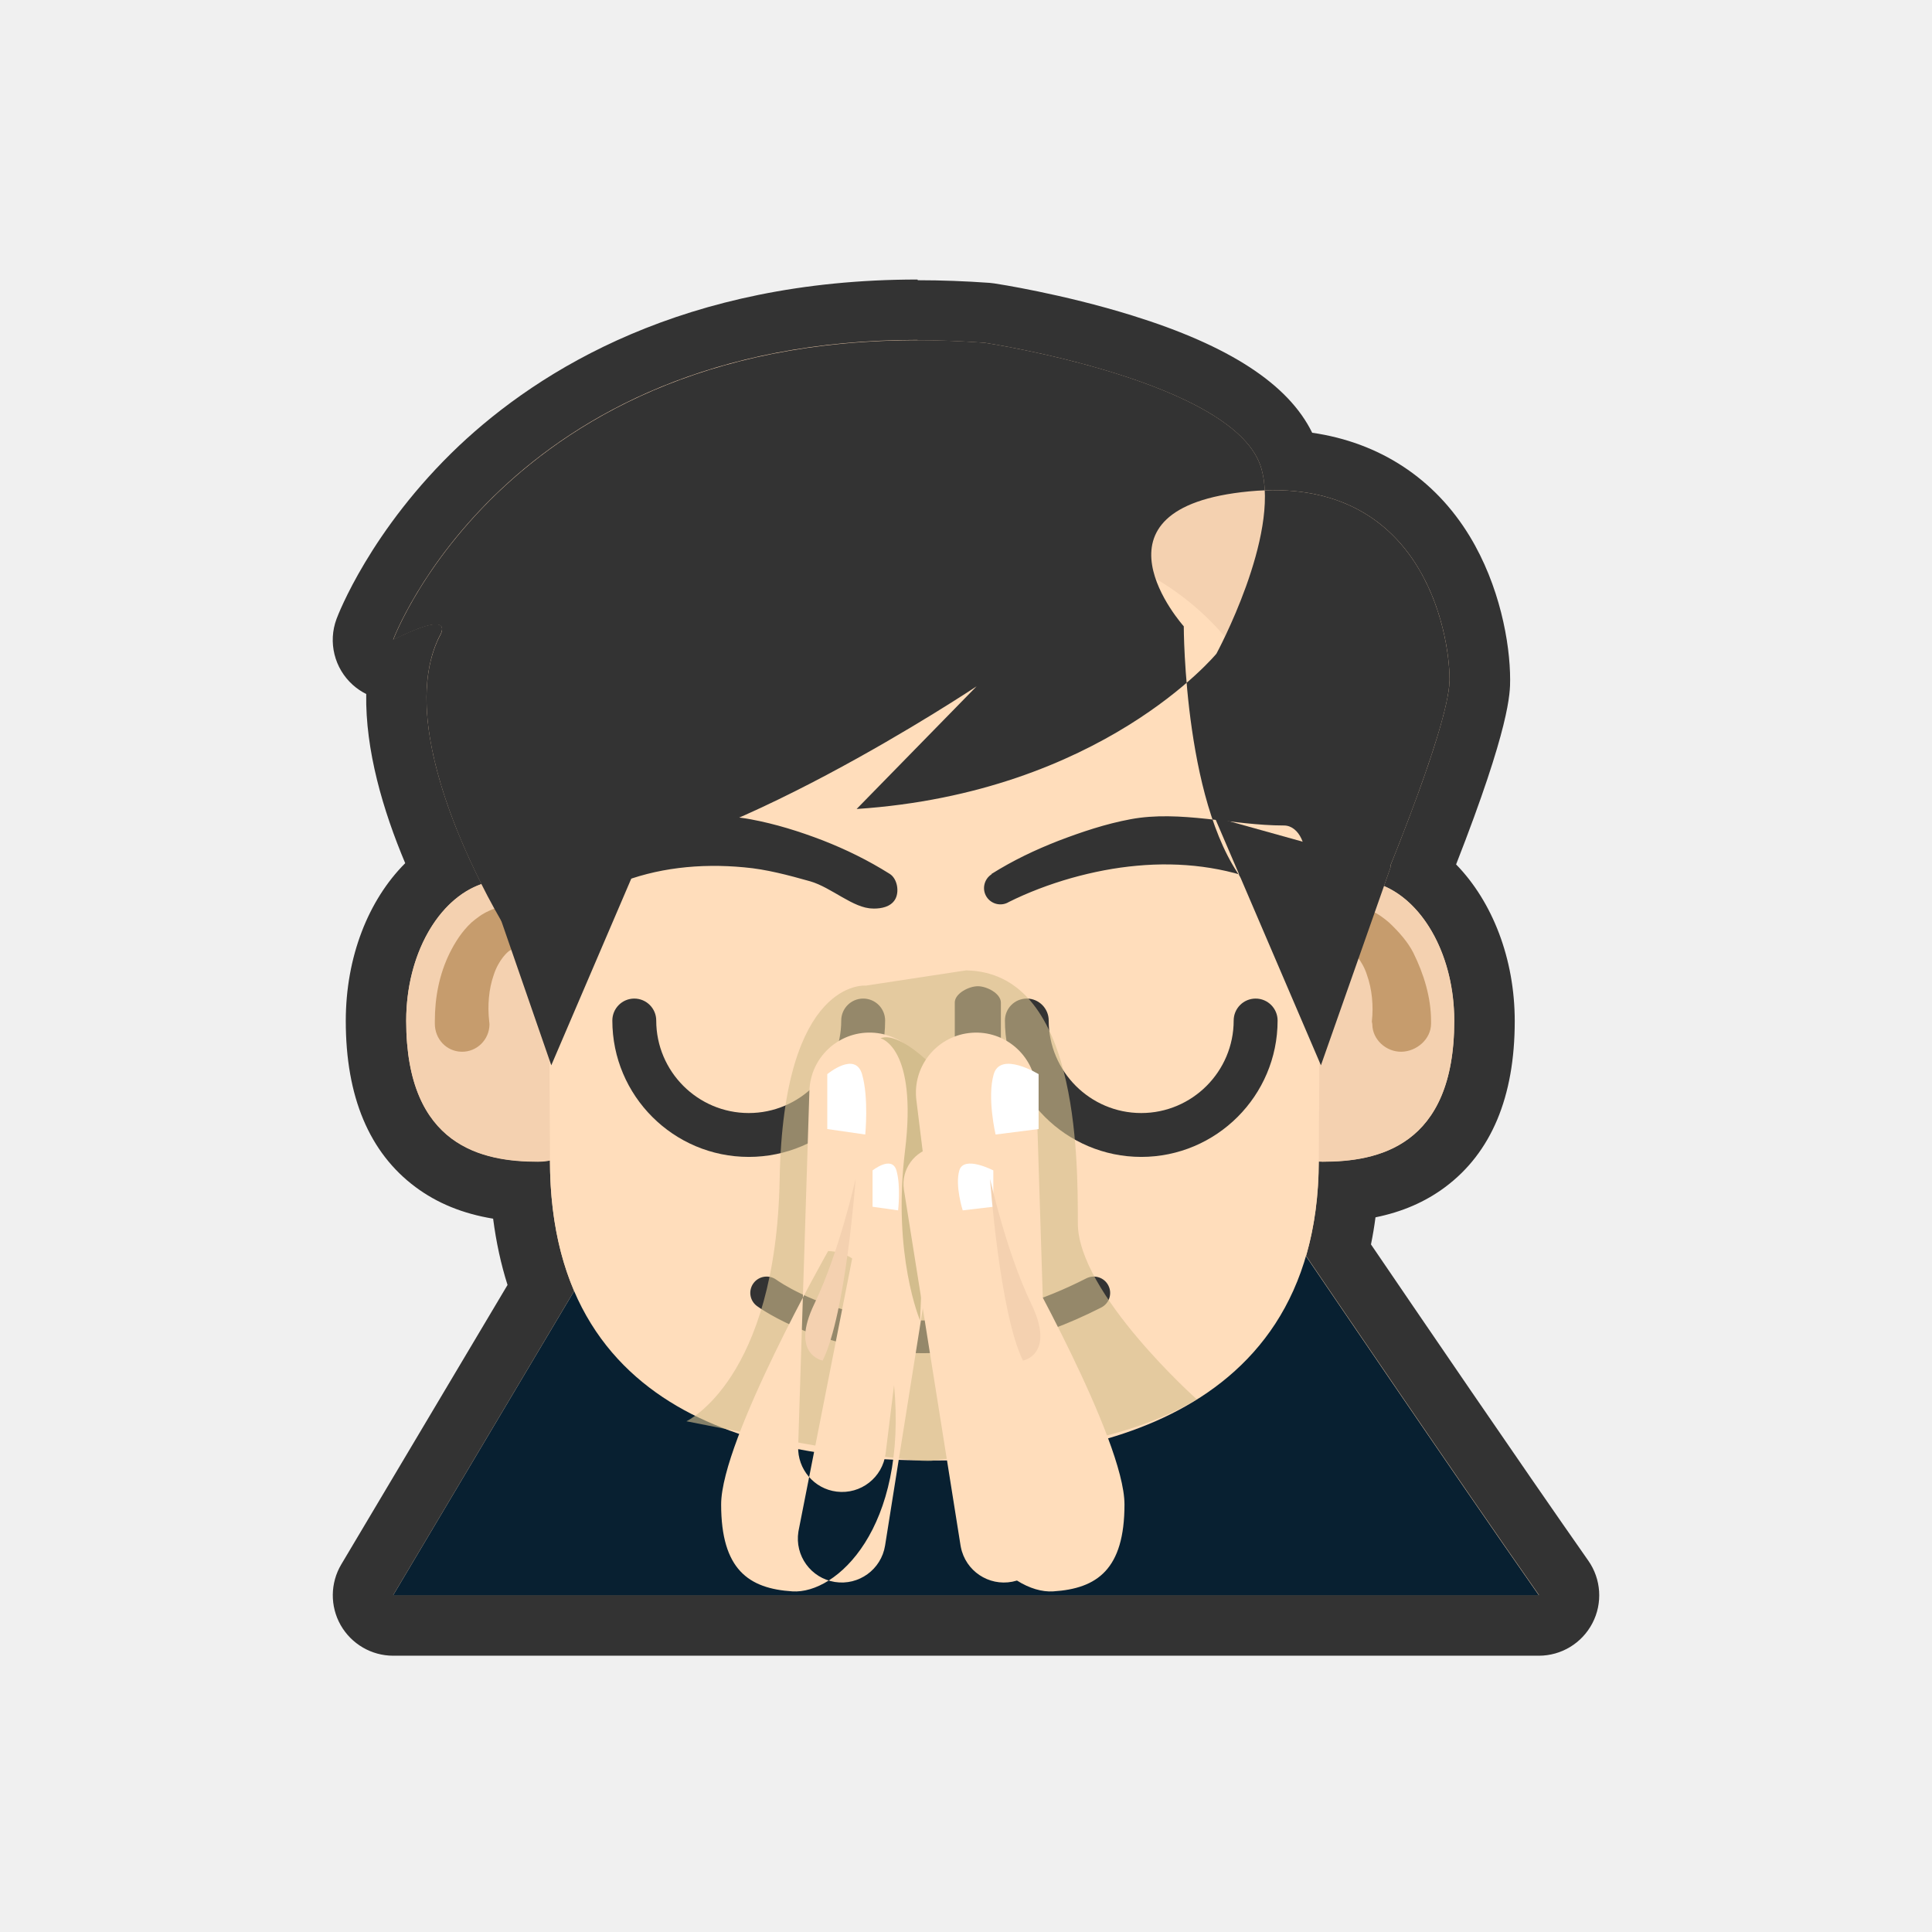
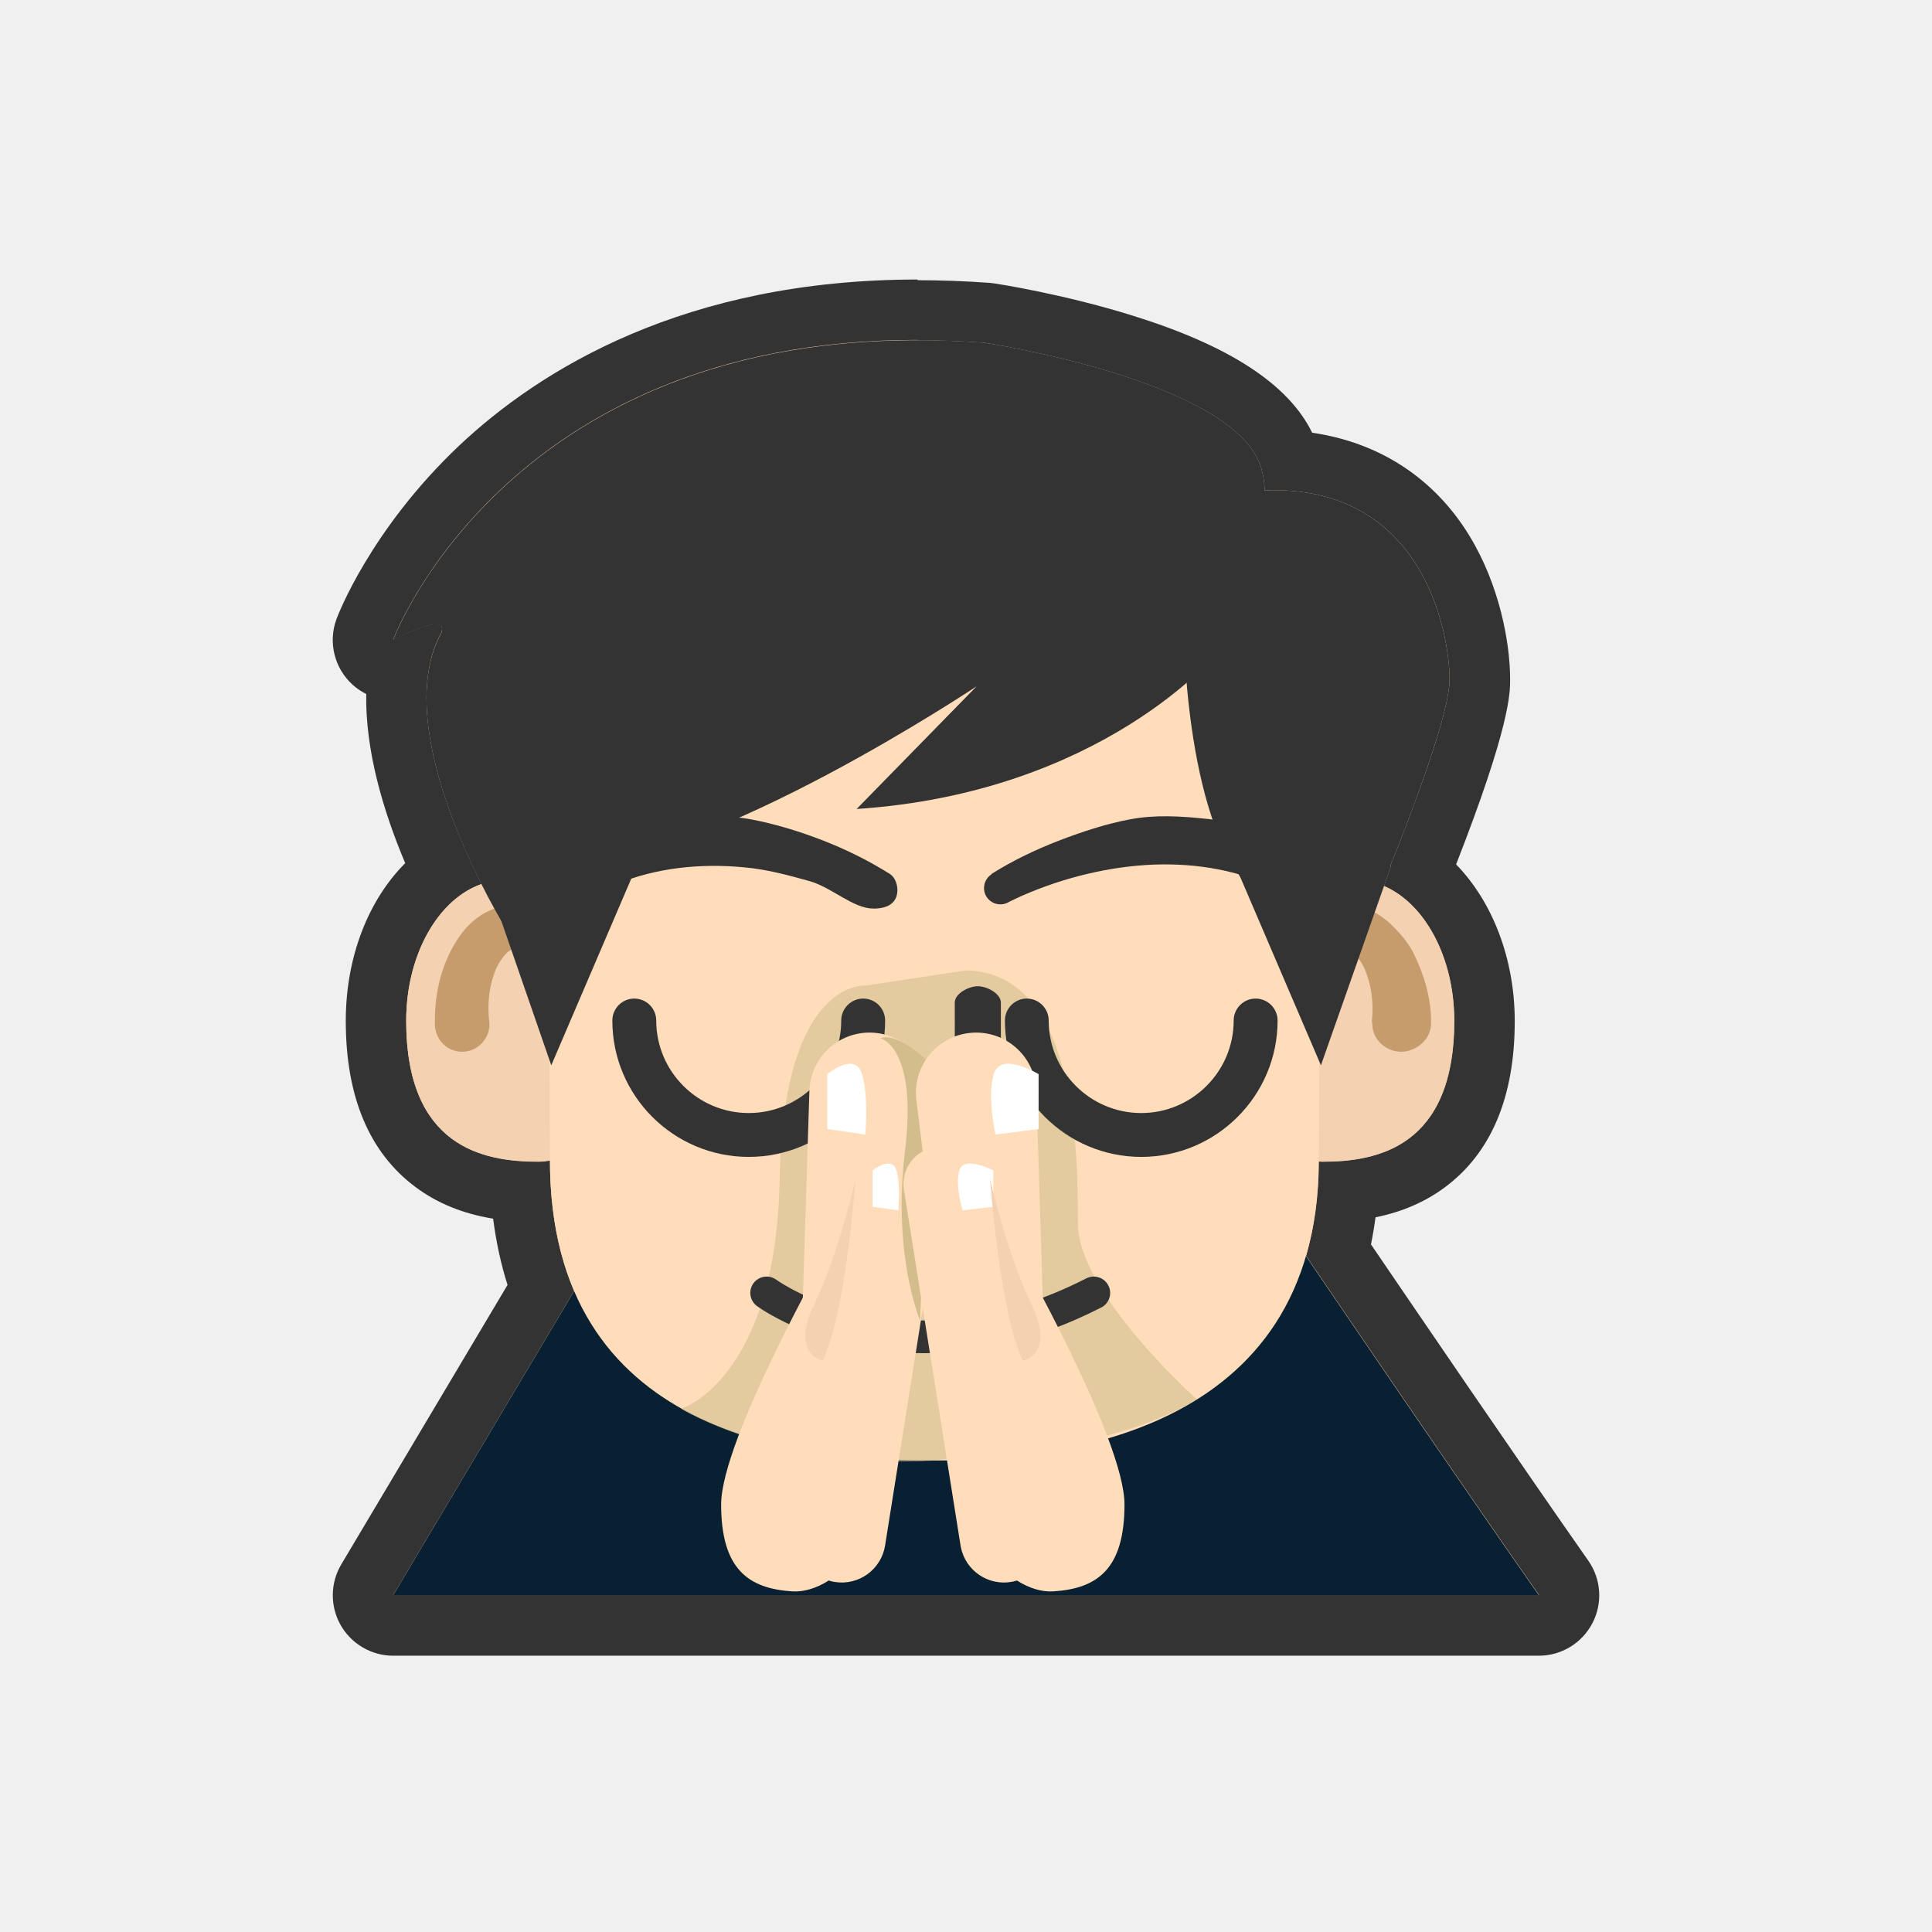
- <svg xmlns="http://www.w3.org/2000/svg" width="256" height="256" viewBox="0 0 256 256">
-   <path fill="#F4D1B0" d="M52.097 215.38c-1.438 0-2.766-.77-3.477-2.02-.71-1.252-.696-2.787.04-4.023l22.97-38.615c-1.42-3.886-2.297-8.188-2.62-12.852-15.783-1.012-19.184-12.706-19.184-22.587 0-8.368 3.44-15.878 8.73-19.788-3.8-8.273-7.01-18.26-5.783-26.75-.224.04-.45.058-.675.058-.966 0-1.922-.35-2.672-1.023-1.223-1.097-1.65-2.83-1.078-4.37.164-.44 4.142-10.925 15.223-21.375C73.71 52.478 92 41.087 121.58 41.087c2.996 0 6.095.117 9.21.348.103.008.203.02.304.034 6 .9 36.114 6.11 39.91 19.55 18.346 1.24 25.077 17.77 25.077 29.02 0 1.44 0 5.79-7.83 25.41l-.03.19c5.19 3.96 8.49 11.36 8.49 19.62 0 9.65-3.24 21.03-18.1 22.5-.2 2.76-.6 5.4-1.21 7.91 4.98 7.31 20.4 29.95 29.81 43.39.86 1.22.96 2.81.27 4.14-.69 1.32-2.05 2.15-3.55 2.15H52.1z" />
-   <path fill="#333" d="M121.572 45.085c2.86 0 5.833.11 8.916.337 0 0 33.41 5.056 36.664 16.707.248.88.383 1.84.433 2.84.402-.02.798-.02 1.188-.02 19.876 0 23.302 18.9 23.302 25.09 0 4.43-4.81 17.12-7.858 24.71l.09.02-.926 2.63c5.39 2.3 9.32 9.42 9.32 17.86 0 16.72-10.22 18.66-17.44 18.66-.18 0-.34-.03-.51-.04-.01 4.71-.62 8.86-1.69 12.53 1.82 2.67 20.22 29.75 30.87 44.95H52.1l23.98-40.31c-2.025-4.72-3.2-10.42-3.208-17.31-.51.1-1.03.17-1.6.17-7.23 0-17.45-1.94-17.45-18.66 0-8.78 4.25-16.12 9.98-18.11-4.115-8.16-10.335-23.3-5.57-32.83 0 0 1.04-1.6-.5-1.6-.864 0-2.53.5-5.64 2.05 0 0 14.757-39.72 69.476-39.72m0-8c-30.89 0-50.09 11.98-60.75 22.03C49.07 70.2 44.77 81.53 44.593 82.01c-1.148 3.08-.29 6.546 2.153 8.74.546.49 1.146.893 1.78 1.21-.124 7.44 2.21 15.394 5.166 22.416-4.898 4.896-7.875 12.452-7.875 20.9 0 10.046 3.11 17.453 9.24 22.015 2.873 2.14 6.27 3.53 10.284 4.19.4 3.08 1.03 6.02 1.91 8.78l-22.03 37.03c-1.47 2.47-1.5 5.55-.08 8.05 1.43 2.5 4.08 4.05 6.96 4.05h151.8c2.99 0 5.72-1.66 7.1-4.31 1.38-2.64 1.17-5.84-.54-8.28-8.86-12.64-23.03-33.43-28.8-41.91.24-1.17.44-2.37.6-3.59 3.55-.72 6.59-2.04 9.21-3.99 6.13-4.56 9.24-11.97 9.24-22.01 0-8.25-2.95-15.82-7.77-20.76 7.16-18.3 7.16-22.74 7.16-24.47 0-4.93-1.41-12.51-5.36-19.02-4.66-7.67-11.96-12.42-20.87-13.71-3.15-6.44-11-11.55-23.86-15.54-9.23-2.87-17.92-4.2-18.28-4.25-.2-.03-.4-.05-.6-.07-3.21-.23-6.41-.35-9.51-.35z" />
-   <path fill="#082031" d="M52.097 211.38l25.725-43.242 15.063 8.296 75.967-7.598 4.027-2.637s19.81 29.18 31.02 45.18H52.09z" />
-   <path fill="#F4D1B0" d="M166.526 135.282c0 10.306 1.494 18.657 8.72 18.657 7.226 0 17.444-1.94 17.444-18.66 0-10.31-5.85-18.66-13.076-18.66-7.224 0-13.088 8.35-13.088 18.65z" />
-   <path fill="#C69C6D" d="M168.694 135.207c.03-2.888.627-6.172 2.04-8.967.718-1.428 1.628-2.8 2.91-4 1.274-1.168 3.095-2.176 5.208-2.206.8.082.635.007 1.385.167.604.13 1.127.31 1.53.51.897.4 1.618.96 2.29 1.53 1.277 1.2 2.497 2.58 3.214 4 1.42 2.87 2.35 5.96 2.35 9.05v.36c0 2.03-1.9 3.68-3.93 3.71-2.01.03-3.83-1.6-3.85-3.61 0-.14-.07-.31-.06-.44.23-2.03.02-4.25-.65-6.12-.61-1.95-1.9-3.17-2.25-3.29-.21-.12-.82-.09-1.54.39-.71.5-1.44 1.31-2.04 2.25-1.24 1.98-1.98 4.19-2.25 6.85l-.02.11c-.13 1.19-1.19 2.06-2.38 1.93-1.11-.12-1.94-1.07-1.94-2.18z" />
-   <path fill="#F4D1B0" d="M79.995 135.282c0 10.306-1.5 18.657-8.725 18.657-7.23 0-17.445-1.94-17.445-18.66 0-10.31 5.85-18.66 13.078-18.66 7.223 0 13.092 8.35 13.092 18.65z" />
-   <path fill="#C69C6D" d="M77.82 135.207c-.028-2.888-.624-6.172-2.036-8.967-.72-1.428-1.623-2.8-2.908-4-1.27-1.168-3.1-2.176-5.21-2.206-.798.082-.634.007-1.386.167-.604.13-1.123.31-1.525.51-.9.4-1.62.96-2.29 1.53-1.278 1.2-2.143 2.58-2.858 4-1.418 2.87-1.988 5.96-1.988 9.05v.36c0 2.03 1.54 3.68 3.56 3.71 2.02.03 3.65-1.6 3.68-3.61 0-.14-.03-.31-.04-.44-.23-2.03-.06-4.25.6-6.12.62-1.95 1.87-3.17 2.23-3.29.21-.12.79-.09 1.52.39.7.5 1.44 1.31 2.04 2.25 1.24 1.98 1.97 4.19 2.25 6.85v.11c.13 1.19 1.2 2.06 2.38 1.93 1.12-.12 1.94-1.07 1.94-2.18z" />
-   <path fill="#fdb" d="M174.735 153.707c0 36.66-35.223 39.818-50.934 39.818-17.88 0-50.93-3.158-50.93-39.818 0-36.658-3.79-83.72 50.94-83.72 55.27 0 50.94 47.062 50.94 83.72z" />
-   <path fill="#333" d="M63.294 112.974l9.754 28.184 14.088-32.88m97.17 6.508l-9.276 26.372-14.09-32.88" />
-   <path fill="#333" d="M99.212 153.296c-9.97 0-18.074-8.104-18.074-18.07 0-1.604 1.3-2.91 2.906-2.91 1.61 0 2.91 1.306 2.91 2.91 0 6.755 5.502 12.257 12.258 12.257s12.256-5.502 12.256-12.256c0-1.605 1.303-2.91 2.91-2.91s2.906 1.305 2.906 2.91c0 9.964-8.103 18.07-18.072 18.07zm52.02 0c-9.97 0-18.073-8.104-18.073-18.07 0-1.604 1.29-2.91 2.9-2.91 1.6 0 2.9 1.306 2.9 2.91 0 6.755 5.5 12.257 12.26 12.257 6.75 0 12.25-5.502 12.25-12.256 0-1.605 1.3-2.91 2.91-2.91s2.91 1.305 2.91 2.91c0 9.964-8.11 18.07-18.08 18.07zm-29.776 15.494c-.916 0-1.775-.59-2.07-1.52-.355-1.135.268-2.355 1.414-2.712 5.965-1.902 5.732-5.314 5.73-5.463l-.017-26.252c0-1.195 1.85-2.162 3.058-2.162 1.2 0 3.05.97 3.05 2.17v26.01s-.03 6.79-9.61 9.83c-.22.07-1.32.11-1.54.11zm.856 10.515c-13.2 0-21.488-5.863-22-6.24-.967-.702-1.184-2.048-.48-3.022.7-.962 2.046-1.18 3.024-.48.688.495 17.2 12.02 41.09-.175 1.064-.537 2.37-.127 2.918.947.545 1.063.125 2.373-.945 2.917-8.89 4.533-16.89 6.053-23.61 6.053zm38.876-92.693s-15.164 18.422-47.68 20.583l15.895-16.253s-35.22 23.48-53.29 23.48l-4.33.54-4.88 7.86S51.46 97.894 58.235 84.345c0 0 2.53-3.883-6.14.454 0 0 16.343-43.98 78.392-39.38 0 0 33.41 5.05 36.664 16.7 2.49 8.91-5.96 24.48-5.96 24.48zm-4.332-3.622s0 24.93 8.67 34.684l16.24 3.036s10.307-24.174 10.307-30.665c0-6.508-3.79-27.1-26.547-24.936-22.757 2.17-8.67 17.88-8.67 17.88zm-25.498 32.825c2.9-1.822 5.793-3.192 8.883-4.402 3.07-1.173 6.26-2.246 9.55-2.858 6.56-1.238 13.61.826 20.3.826h.04c2.06 0 3.23 2.96 2.6 5.03-.63 2.07-2.82 3.3-4.88 2.67-.12-.04-.23-.03-.34-.08-5.16-2.12-10.99-2.83-16.84-2.29-2.92.26-5.85.83-8.73 1.64-2.85.81-5.76 1.91-8.31 3.19l-.1.06c-1.06.54-2.37.11-2.91-.95-.51-1-.15-2.23.78-2.81zm-15.714 4.565c-2.56 0-5.467-2.796-8.31-3.608-2.882-.81-5.813-1.596-8.73-1.846-5.86-.557-11.683.077-16.853 2.2-1.99.825-4.28-.178-5.1-2.178-.82-2.004.13-4.46 2.13-5.28.12-.043.23-.287.34-.287h.04c6.69 0 13.74-2.06 20.3-.82 3.29.61 6.48 1.61 9.55 2.79 3.09 1.21 5.98 2.62 8.88 4.44 1.02.64 1.32 2.42.69 3.43-.6.96-1.81 1.17-2.8 1.17h-.1z" />
-   <path fill="#D3BD8D" d="M114.73 130.6s-10.94-1.06-11.42 25.606c-.483 26.666-12.362 32.118-12.362 32.118s29.346 5.928 32.854 5.2c3.506-.717 22.455-.693 34.79-8.097 0 0-15.772-14.06-15.772-23.336 0-9.27-.07-33.26-14.818-33.51l-13.272 2.02z" opacity=".61" />
-   <path fill="#fdb" d="M123.13 145.775l-5.78 46.81c-.394 3.192-3.298 5.46-6.49 5.062-3.003-.367-5.187-2.994-5.1-5.957l1.49-47.143c.134-4.4 3.813-7.86 8.218-7.72 4.404.14 7.86 3.824 7.72 8.223-.007.242-.03.49-.058.725zm1.648 11.885l-7.5 47.13c-.506 3.172-3.49 5.333-6.656 4.83-3.176-.51-5.334-3.488-4.83-6.663.012-.055.023-.146.037-.2l9.22-46.824c.52-2.68 3.12-4.426 5.8-3.897 2.62.52 4.34 3.016 3.92 5.625zm-15.045 8.11s-14.178 24.964-14.178 33.576c0 8.614 3.637 11.155 9.453 11.52 5.816.367 15.27-8.326 13.453-27.43.01 0 .37-17.312-8.72-17.666z" />
-   <path fill="#fff" d="M109.62 142.333s3.694-3.093 4.604 0c.908 3.088.427 7.997.427 7.997l-5.03-.726v-7.27zm6 12.754s2.56-2.042 3.16 0c.6 2.04.223 5.292.223 5.292l-3.384-.48v-4.82z" />
-   <path fill="#F4D1B0" d="M113.372 156.206s-1.275 17.85-4.365 24.076c0 0-4.357-.782-1.092-7.534 3.27-6.754 5.457-16.542 5.457-16.542z" />
-   <path fill="#D3BD8D" d="M116.665 137.573s4.943 1.135 3.25 14.94c-1.69 13.806 1.998 22.457 1.998 22.457l1.455-33.926s-4.316-4.414-6.703-3.47z" />
-   <path fill="#fdb" d="M137.31 144.547l1.488 47.143c.102 3.216-2.418 5.9-5.63 5.997-3.026.098-5.59-2.157-5.958-5.102l-5.785-46.81c-.54-4.37 2.563-8.35 6.936-8.888 4.38-.543 8.36 2.566 8.9 6.933.04.236.05.492.06.727zm-7.805 11.386l9.225 46.823c.62 3.146-1.432 6.206-4.584 6.828-3.154.617-6.21-1.434-6.828-4.584-.01-.065-.027-.148-.04-.21l-7.5-47.13c-.43-2.693 1.41-5.228 4.1-5.66 2.635-.414 5.115 1.34 5.627 3.933zm5.318 9.837S149 190.734 149 199.346c0 8.614-3.634 11.155-9.45 11.52-5.818.367-15.27-8.326-13.453-27.43 0 0-.364-17.312 8.726-17.666z" />
-   <path fill="#fff" d="M137.62 142.333s-5.034-3.093-5.944 0c-.91 3.088.245 7.997.245 7.997l5.7-.726v-7.27zm-6 12.754s-3.9-2.042-4.505 0c-.594 2.04.45 5.292.45 5.292l4.055-.48v-4.82z" />
-   <path fill="#F4D1B0" d="M131.185 156.206s1.275 17.85 4.363 24.076c0 0 4.357-.782 1.094-7.534-3.27-6.754-5.457-16.542-5.457-16.542z" />
+ <svg xmlns="http://www.w3.org/2000/svg" version="1.1" id="Layer_1" x="0px" y="0px" width="256px" height="256px" viewBox="0 0 256 256" enable-background="new 0 0 256 256" xml:space="preserve">
+   <path fill="#F4D1B0" d="M52.097,215.38c-1.438,0-2.766-0.771-3.477-2.021c-0.71-1.252-0.696-2.786,0.04-4.022l22.97-38.614  c-1.42-3.887-2.297-8.188-2.62-12.853c-15.783-1.013-19.184-12.706-19.184-22.587c0-8.368,3.44-15.878,8.73-19.788  c-3.8-8.273-7.01-18.26-5.783-26.75c-0.224,0.04-0.45,0.058-0.675,0.058c-0.966,0-1.922-0.35-2.672-1.023  c-1.223-1.097-1.65-2.83-1.078-4.37c0.164-0.44,4.142-10.925,15.223-21.375C73.71,52.478,92,41.087,121.58,41.087  c2.996,0,6.095,0.117,9.21,0.348c0.103,0.008,0.203,0.02,0.304,0.034c6,0.9,36.114,6.11,39.91,19.55  c18.346,1.24,25.077,17.77,25.077,29.02c0,1.44,0,5.79-7.83,25.41l-0.03,0.19c5.19,3.96,8.49,11.36,8.49,19.62  c0,9.65-3.24,21.03-18.1,22.5c-0.2,2.761-0.6,5.4-1.211,7.91c4.98,7.31,20.4,29.95,29.811,43.39c0.859,1.221,0.96,2.811,0.27,4.141  c-0.689,1.32-2.049,2.15-3.549,2.15H52.1L52.097,215.38z" />
+   <path fill="#333333" d="M121.572,45.085c2.86,0,5.833,0.11,8.917,0.337c0,0,33.41,5.056,36.664,16.707  c0.248,0.88,0.383,1.84,0.433,2.84c0.401-0.02,0.798-0.02,1.188-0.02c19.875,0,23.302,18.9,23.302,25.09  c0,4.43-4.81,17.12-7.858,24.71l0.09,0.02l-0.926,2.63c5.391,2.3,9.32,9.42,9.32,17.86c0,16.72-10.221,18.66-17.439,18.66  c-0.181,0-0.341-0.03-0.511-0.04c-0.01,4.71-0.62,8.86-1.69,12.53c1.82,2.67,20.221,29.75,30.871,44.95H52.1l23.98-40.311  c-2.025-4.72-3.2-10.42-3.208-17.31c-0.51,0.1-1.03,0.17-1.6,0.17c-7.23,0-17.45-1.94-17.45-18.66c0-8.78,4.25-16.12,9.98-18.11  c-4.115-8.16-10.335-23.3-5.57-32.83c0,0,1.04-1.6-0.5-1.6c-0.864,0-2.53,0.5-5.64,2.05c0,0,14.757-39.72,69.476-39.72   M121.568,37.039c-30.89,0-50.09,11.98-60.75,22.03C49.07,70.2,44.77,81.53,44.593,82.01c-1.148,3.08-0.29,6.546,2.153,8.74  c0.546,0.49,1.146,0.893,1.78,1.21c-0.124,7.44,2.21,15.394,5.166,22.416c-4.898,4.896-7.875,12.452-7.875,20.899  c0,10.047,3.11,17.453,9.24,22.016c2.873,2.141,6.27,3.529,10.284,4.189c0.4,3.08,1.03,6.021,1.91,8.78l-22.03,37.03  c-1.47,2.47-1.5,5.55-0.08,8.05c1.43,2.5,4.08,4.05,6.96,4.05H203.9c2.99,0,5.721-1.66,7.101-4.31c1.38-2.64,1.17-5.84-0.54-8.28  c-8.859-12.64-23.029-33.43-28.8-41.91c0.239-1.17,0.44-2.369,0.601-3.59c3.549-0.72,6.59-2.04,9.209-3.99  c6.131-4.56,9.24-11.97,9.24-22.01c0-8.25-2.949-15.82-7.77-20.76c7.16-18.3,7.16-22.74,7.16-24.47c0-4.93-1.41-12.51-5.36-19.02  c-4.66-7.67-11.96-12.42-20.87-13.71c-3.15-6.44-11-11.55-23.859-15.54c-9.23-2.87-17.921-4.2-18.281-4.25  c-0.199-0.03-0.399-0.05-0.6-0.07c-3.21-0.23-6.41-0.35-9.51-0.35L121.568,37.039z" />
+   <path fill="#082031" d="M52.097,211.38l25.725-43.241l15.063,8.295l75.967-7.598l4.027-2.637c0,0,19.811,29.18,31.02,45.18H52.09  L52.097,211.38z" />
+   <path fill="#F4D1B0" d="M166.525,135.282c0,10.306,1.494,18.657,8.721,18.657s17.443-1.94,17.443-18.66  c0-10.311-5.85-18.66-13.076-18.66c-7.223,0-13.088,8.35-13.088,18.65V135.282z" />
+   <path fill="#C69C6D" d="M168.693,135.207c0.031-2.889,0.627-6.172,2.041-8.967c0.718-1.428,1.627-2.8,2.91-4  c1.273-1.168,3.094-2.176,5.207-2.206c0.801,0.082,0.635,0.007,1.385,0.167c0.604,0.13,1.127,0.31,1.531,0.51  c0.896,0.4,1.617,0.96,2.289,1.53c1.277,1.2,2.498,2.58,3.215,4c1.42,2.87,2.35,5.96,2.35,9.05v0.359c0,2.031-1.9,3.681-3.93,3.711  c-2.01,0.029-3.83-1.601-3.851-3.61c0-0.14-0.069-0.31-0.06-0.44c0.229-2.029,0.02-4.25-0.65-6.119c-0.609-1.95-1.9-3.17-2.25-3.291  c-0.21-0.12-0.82-0.09-1.54,0.39c-0.71,0.5-1.44,1.31-2.04,2.25c-1.24,1.98-1.98,4.189-2.25,6.85l-0.02,0.11  c-0.131,1.19-1.19,2.06-2.381,1.931c-1.109-0.121-1.939-1.07-1.939-2.181L168.693,135.207z" />
+   <path fill="#F4D1B0" d="M79.995,135.282c0,10.306-1.5,18.657-8.725,18.657c-7.23,0-17.445-1.94-17.445-18.66  c0-10.311,5.85-18.66,13.078-18.66c7.223,0,13.092,8.35,13.092,18.65V135.282z" />
+   <path fill="#C69C6D" d="M77.82,135.207c-0.028-2.889-0.624-6.172-2.036-8.967c-0.72-1.428-1.623-2.8-2.908-4  c-1.27-1.168-3.1-2.176-5.21-2.206c-0.798,0.082-0.634,0.007-1.386,0.167c-0.604,0.13-1.123,0.31-1.525,0.51  c-0.9,0.4-1.62,0.96-2.29,1.53c-1.278,1.2-2.143,2.58-2.858,4c-1.418,2.87-1.988,5.96-1.988,9.05v0.359  c0,2.031,1.54,3.681,3.56,3.711c2.02,0.029,3.65-1.601,3.68-3.61c0-0.14-0.03-0.31-0.04-0.44c-0.23-2.029-0.06-4.25,0.6-6.119  c0.62-1.95,1.87-3.17,2.23-3.291c0.21-0.12,0.79-0.09,1.52,0.39c0.7,0.5,1.44,1.31,2.04,2.25c1.24,1.98,1.97,4.189,2.25,6.85v0.11  c0.13,1.19,1.2,2.06,2.38,1.931c1.12-0.121,1.94-1.07,1.94-2.181L77.82,135.207z" />
+   <path fill="#FFDDBB" d="M174.734,153.707c0,36.66-35.223,39.818-50.934,39.818c-17.88,0-50.93-3.158-50.93-39.818  c0-36.658-3.79-83.72,50.94-83.72c55.27,0,50.94,47.062,50.94,83.72H174.734z" />
+   <path fill="#333333" d="M63.294,112.974l9.754,28.184l14.088-32.88 M184.307,114.786l-9.277,26.372l-14.09-32.88" />
+   <path opacity="0.61" fill="#D3BD8D" enable-background="new    " d="M114.73,130.6c0,0-10.94-1.06-11.42,25.606  c-0.483,26.666-13.06,30.461-13.06,30.461s13.25,8.084,33.552,6.856c3.506-0.717,22.455-0.692,34.79-8.097  c0,0-15.771-14.06-15.771-23.336c0-9.271-0.07-33.26-14.818-33.51l-13.272,2.021V130.6z" />
+   <path fill="#333333" d="M99.212,153.296c-9.97,0-18.074-8.104-18.074-18.069c0-1.604,1.3-2.91,2.906-2.91  c1.61,0,2.91,1.306,2.91,2.91c0,6.754,5.502,12.256,12.258,12.256s12.256-5.502,12.256-12.256c0-1.604,1.303-2.91,2.91-2.91  s2.906,1.306,2.906,2.91C117.284,145.191,109.181,153.297,99.212,153.296L99.212,153.296z" />
+   <path fill="#333333" d="M151.232,153.296c-9.971,0-18.073-8.104-18.073-18.069c0-1.604,1.29-2.91,2.899-2.91  c1.601,0,2.9,1.306,2.9,2.91c0,6.754,5.5,12.256,12.26,12.256c6.75,0,12.25-5.502,12.25-12.256c0-1.604,1.301-2.91,2.91-2.91  s2.91,1.306,2.91,2.91c0,9.965-8.109,18.07-18.08,18.07L151.232,153.296z" />
+   <path fill="#333333" d="M121.456,168.79c-0.916,0-1.775-0.59-2.07-1.521c-0.355-1.135,0.268-2.354,1.414-2.711  c5.965-1.902,5.732-5.314,5.73-5.464l-0.017-26.252c0-1.194,1.85-2.161,3.057-2.161c1.201,0,3.051,0.969,3.051,2.17v26.01  c0,0-0.03,6.789-9.61,9.83c-0.22,0.069-1.32,0.109-1.54,0.109L121.456,168.79z" />
+   <path fill="#333333" d="M122.312,179.305c-13.2,0-21.488-5.863-22-6.24c-0.967-0.701-1.184-2.047-0.48-3.021  c0.7-0.962,2.046-1.18,3.024-0.48c0.688,0.496,17.2,12.021,41.089-0.174c1.064-0.537,2.371-0.128,2.918,0.946  c0.546,1.063,0.125,2.373-0.944,2.917c-8.89,4.533-16.89,6.053-23.61,6.053H122.312z" />
+   <path fill="#333333" d="M161.188,86.612c0,0-15.164,18.422-47.68,20.583l15.895-16.253c0,0-35.219,23.48-53.29,23.48l-4.33,0.54  l-4.88,7.86c0,0-15.443-24.928-8.668-38.478c0,0,2.53-3.883-6.14,0.454c0,0,16.343-43.98,78.391-39.38c0,0,33.41,5.05,36.664,16.7  c2.49,8.91-5.959,24.48-5.959,24.48L161.188,86.612z" />
+   <path fill="#333333" d="M156.855,82.99c0,0,0,24.93,8.67,34.684l16.24,3.036c0,0,10.308-24.174,10.308-30.665  c0-6.508-3.79-27.1-26.548-24.936C142.77,67.279,156.855,82.989,156.855,82.99L156.855,82.99z" />
+   <path fill="#333333" d="M131.357,115.815c2.9-1.822,5.793-3.192,8.884-4.402c3.069-1.173,6.26-2.246,9.55-2.858  c6.561-1.238,13.609,0.826,20.3,0.826h0.04c2.061,0,3.23,2.96,2.6,5.03c-0.629,2.07-2.819,3.3-4.879,2.67  c-0.121-0.04-0.23-0.03-0.341-0.08c-5.159-2.12-10.989-2.83-16.84-2.29c-2.92,0.26-5.851,0.83-8.729,1.64  c-2.851,0.81-5.76,1.91-8.311,3.19l-0.1,0.06c-1.061,0.54-2.37,0.11-2.91-0.95c-0.51-1-0.15-2.23,0.779-2.81L131.357,115.815z" />
+   <path fill="#333333" d="M115.644,120.38c-2.56,0-5.467-2.796-8.31-3.608c-2.882-0.81-5.813-1.596-8.73-1.846  c-5.86-0.557-11.683,0.077-16.853,2.2c-1.99,0.825-4.28-0.178-5.1-2.178c-0.82-2.004,0.13-4.46,2.13-5.28  c0.12-0.043,0.23-0.287,0.34-0.287h0.04c6.69,0,13.74-2.06,20.3-0.82c3.29,0.61,6.48,1.61,9.55,2.79c3.09,1.21,5.98,2.62,8.88,4.44  c1.02,0.64,1.32,2.42,0.69,3.43c-0.6,0.96-1.81,1.17-2.8,1.17h-0.1L115.644,120.38z" />
+   <path fill="#FFDDBB" d="M123.13,145.775l-5.78,46.81c-0.394,3.192-3.298,5.46-6.49,5.062c-3.003-0.367-5.187-2.994-5.1-5.957  l1.49-47.143c0.134-4.4,3.813-7.859,8.218-7.72c4.404,0.14,7.86,3.823,7.72,8.223C123.181,145.292,123.158,145.54,123.13,145.775z" />
+   <path fill="#FFDDBB" d="M124.778,157.66l-7.5,47.13c-0.506,3.172-3.49,5.333-6.656,4.83c-3.176-0.511-5.334-3.488-4.83-6.663  c0.012-0.055,0.023-0.146,0.037-0.2l9.22-46.823c0.52-2.681,3.12-4.427,5.8-3.897c2.62,0.521,4.34,3.016,3.92,5.625L124.778,157.66z  " />
+   <path fill="#FFDDBB" d="M109.733,165.77c0,0-14.178,24.965-14.178,33.576c0,8.614,3.637,11.155,9.453,11.521  c5.816,0.366,15.27-8.326,13.453-27.431c0.01,0,0.37-17.312-8.72-17.666H109.733z" />
+   <path fill="#FFFFFF" d="M109.62,142.333c0,0,3.694-3.093,4.604,0c0.908,3.088,0.427,7.997,0.427,7.997l-5.03-0.727L109.62,142.333  L109.62,142.333z M115.62,155.087c0,0,2.56-2.042,3.16,0c0.6,2.04,0.223,5.292,0.223,5.292l-3.384-0.48v-4.819L115.62,155.087z" />
+   <path fill="#F4D1B0" d="M113.372,156.206c0,0-1.275,17.851-4.365,24.076c0,0-4.357-0.782-1.092-7.534  C111.185,165.994,113.372,156.206,113.372,156.206z" />
+   <path fill="#D3BD8D" d="M116.665,137.573c0,0,4.943,1.135,3.25,14.94c-1.69,13.805,1.998,22.456,1.998,22.456l1.455-33.926  C123.368,141.044,119.052,136.63,116.665,137.573L116.665,137.573z" />
+   <path fill="#FFDDBB" d="M137.311,144.547l1.487,47.143c0.103,3.217-2.418,5.9-5.63,5.998c-3.025,0.098-5.59-2.157-5.958-5.103  l-5.785-46.81c-0.54-4.37,2.563-8.351,6.936-8.889c4.38-0.543,8.36,2.566,8.901,6.934c0.039,0.236,0.049,0.492,0.059,0.727H137.311z   M129.505,155.934l9.226,46.822c0.619,3.146-1.433,6.206-4.584,6.828c-3.154,0.617-6.21-1.434-6.829-4.584  c-0.01-0.064-0.027-0.148-0.04-0.21l-7.5-47.13c-0.43-2.693,1.41-5.229,4.1-5.66C126.513,151.586,128.993,153.34,129.505,155.934z   M134.823,165.77c0,0,14.177,24.965,14.177,33.576c0,8.614-3.634,11.155-9.45,11.521c-5.817,0.366-15.27-8.326-13.453-27.431  C126.097,183.436,125.733,166.124,134.823,165.77z" />
+   <path fill="#FFFFFF" d="M137.62,142.333c0,0-5.034-3.093-5.944,0c-0.91,3.088,0.245,7.997,0.245,7.997l5.7-0.727L137.62,142.333  L137.62,142.333z M131.62,155.087c0,0-3.9-2.042-4.505,0c-0.594,2.04,0.45,5.292,0.45,5.292l4.055-0.48v-4.819V155.087z" />
+   <path fill="#F4D1B0" d="M131.186,156.206c0,0,1.274,17.851,4.362,24.076c0,0,4.356-0.782,1.095-7.534  C133.372,165.994,131.186,156.206,131.186,156.206z" />
</svg>
